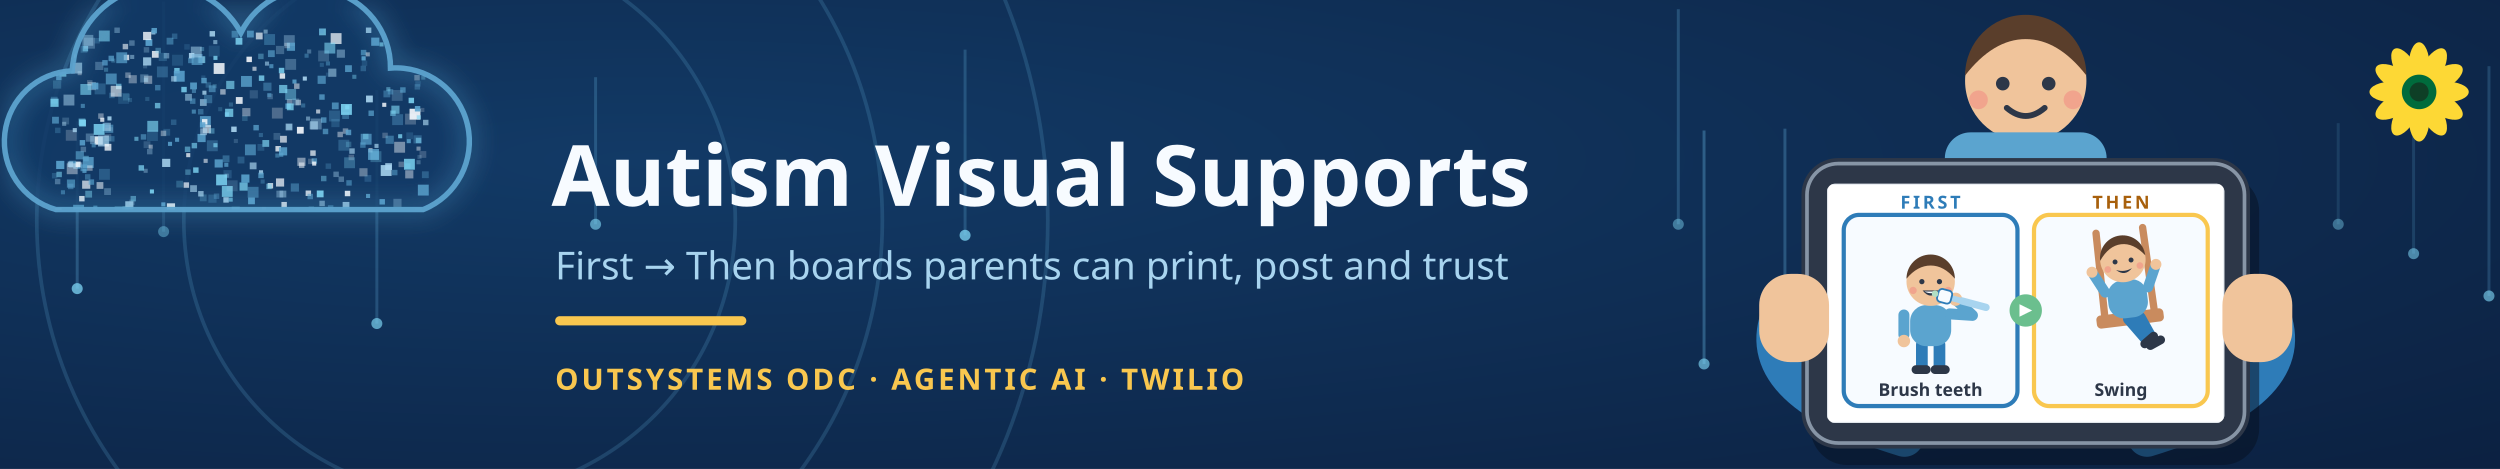
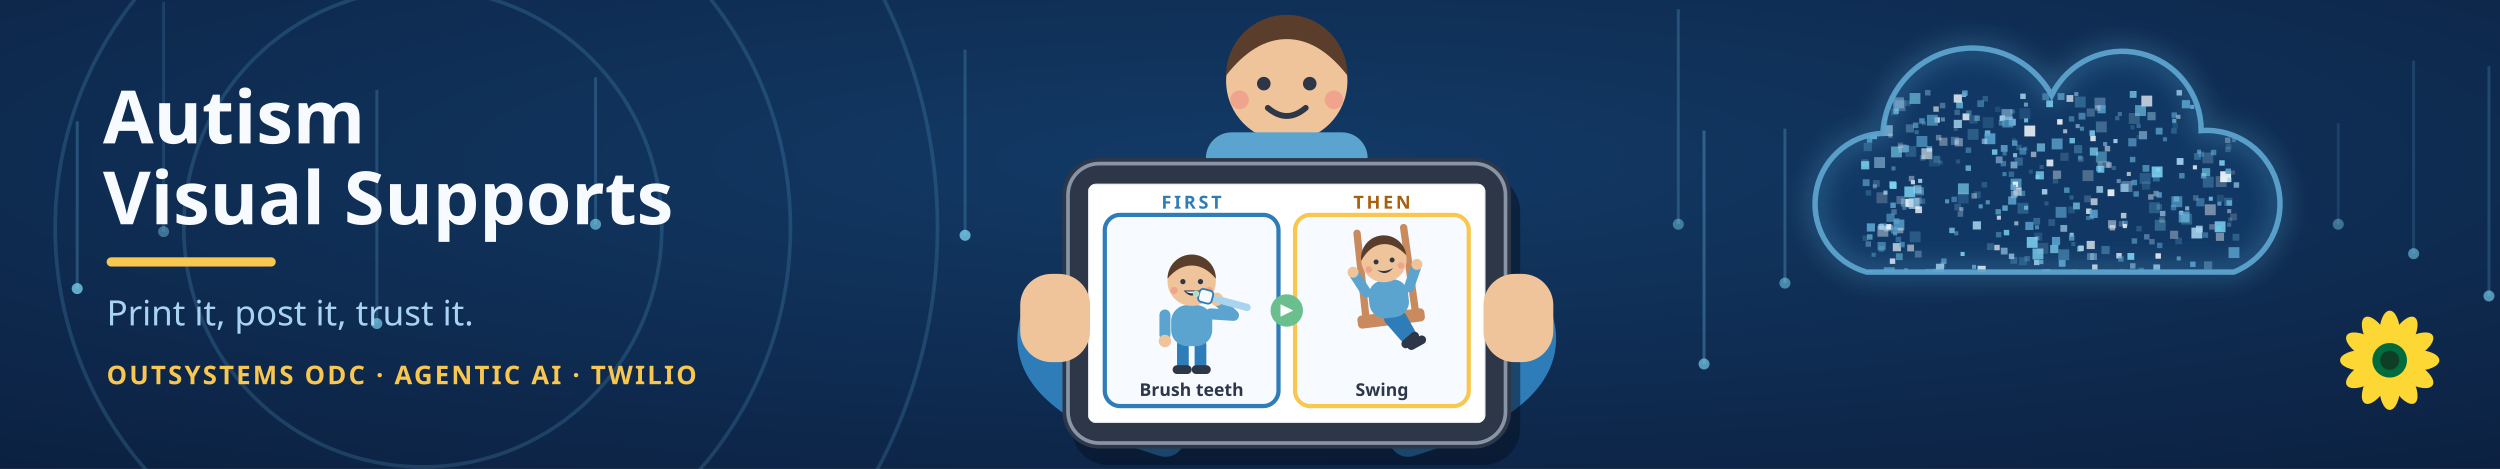
<svg xmlns="http://www.w3.org/2000/svg" width="1360" height="255" viewBox="0 0 1360 255">
  <rect width="1360" height="255" fill="#0B1E3D" />
  <defs>
-     <radialGradient id="bcover-banner-cloud-largesky" cx="26%" cy="34%" r="110%">
+     <radialGradient id="bcover-banner-cloud-largesky" cx="50%" cy="34%" r="92%">
      <stop offset="0%" stop-color="#123A66" />
      <stop offset="100%" stop-color="#0B1E3D" />
    </radialGradient>
  </defs>
  <rect width="1360" height="255" fill="url(#bcover-banner-cloud-largesky)" />
  <g opacity=".22" fill="none" stroke="#5BA4CF" stroke-width="2">
-     <circle cx="250" cy="120" r="150" />
-     <circle cx="250" cy="120" r="230" />
-     <circle cx="250" cy="120" r="320" />
+     <circle cx="230" cy="124" r="130" />
+     <circle cx="230" cy="124" r="200" />
+     <circle cx="230" cy="124" r="280" />
  </g>
  <g>
    <line x1="324" y1="42" x2="324" y2="122" stroke="#5BA4CF" stroke-width="1.6" opacity="0.29" />
    <circle cx="324" cy="122" r="3" fill="#7FD7F5" opacity="0.61" />
    <line x1="89" y1="1" x2="89" y2="126" stroke="#5BA4CF" stroke-width="1.6" opacity="0.19" />
    <circle cx="89" cy="126" r="3" fill="#7FD7F5" opacity="0.42" />
    <line x1="1354" y1="36" x2="1354" y2="161" stroke="#5BA4CF" stroke-width="1.6" opacity="0.25" />
    <circle cx="1354" cy="161" r="3" fill="#7FD7F5" opacity="0.62" />
    <line x1="205" y1="49" x2="205" y2="176" stroke="#5BA4CF" stroke-width="1.6" opacity="0.27" />
    <circle cx="205" cy="176" r="3" fill="#7FD7F5" opacity="0.67" />
    <line x1="913" y1="5" x2="913" y2="122" stroke="#5BA4CF" stroke-width="1.6" opacity="0.29" />
    <circle cx="913" cy="122" r="3" fill="#7FD7F5" opacity="0.45" />
    <line x1="42" y1="66" x2="42" y2="157" stroke="#5BA4CF" stroke-width="1.6" opacity="0.32" />
    <circle cx="42" cy="157" r="3" fill="#7FD7F5" opacity="0.74" />
    <line x1="971" y1="70" x2="971" y2="154" stroke="#5BA4CF" stroke-width="1.6" opacity="0.34" />
    <circle cx="971" cy="154" r="3" fill="#7FD7F5" opacity="0.52" />
    <line x1="1272" y1="67" x2="1272" y2="122" stroke="#5BA4CF" stroke-width="1.6" opacity="0.16" />
    <circle cx="1272" cy="122" r="3" fill="#7FD7F5" opacity="0.41" />
    <line x1="1313" y1="33" x2="1313" y2="138" stroke="#5BA4CF" stroke-width="1.6" opacity="0.20" />
    <circle cx="1313" cy="138" r="3" fill="#7FD7F5" opacity="0.55" />
    <line x1="525" y1="27" x2="525" y2="128" stroke="#5BA4CF" stroke-width="1.6" opacity="0.28" />
    <circle cx="525" cy="128" r="3" fill="#7FD7F5" opacity="0.75" />
    <line x1="927" y1="71" x2="927" y2="198" stroke="#5BA4CF" stroke-width="1.6" opacity="0.40" />
    <circle cx="927" cy="198" r="3" fill="#7FD7F5" opacity="0.64" />
  </g>
-   <g transform="translate(-14,-34) scale(0.74)">
+   <g transform="translate(971,0) scale(0.74)">
    <g>
      <defs>
        <clipPath id="cloudclip">
          <path d="M60 200 A52 52 0 0 1 72 98 A66 66 0 0 1 196 70 A58 58 0 0 1 306 96 A54 54 0 0 1 330 200 Z" />
        </clipPath>
        <filter id="cloudglow" x="-30%" y="-30%" width="160%" height="160%">
          <feGaussianBlur stdDeviation="9" result="b" />
          <feMerge>
            <feMergeNode in="b" />
            <feMergeNode in="SourceGraphic" />
          </feMerge>
        </filter>
      </defs>
      <g clip-path="url(#cloudclip)">
        <path d="M60 200 A52 52 0 0 1 72 98 A66 66 0 0 1 196 70 A58 58 0 0 1 306 96 A54 54 0 0 1 330 200 Z" fill="#123A66" opacity=".85" />
        <rect x="145.4" y="86.2" width="8" height="8" fill="#5BA4CF" opacity="0.22" />
        <rect x="82.0" y="144.1" width="6" height="6" fill="#A8D4EF" opacity="0.34" />
        <rect x="175.7" y="75.4" width="3" height="3" fill="#A8D4EF" opacity="0.59" />
        <rect x="284.2" y="82.6" width="4" height="4" fill="#5BA4CF" opacity="0.65" />
        <rect x="317.6" y="143.3" width="5" height="5" fill="#5BA4CF" opacity="0.22" />
        <rect x="68.9" y="181.0" width="4" height="4" fill="#5BA4CF" opacity="0.49" />
        <rect x="88.5" y="107.3" width="8" height="8" fill="#5BA4CF" opacity="0.31" />
        <rect x="213.7" y="91.2" width="3" height="3" fill="#A8D4EF" opacity="0.59" />
        <rect x="211.8" y="148.9" width="5" height="5" fill="#7FD7F5" opacity="0.68" />
        <rect x="270.5" y="128.4" width="5" height="5" fill="#5BA4CF" opacity="0.45" />
        <rect x="275.2" y="159.7" width="4" height="4" fill="#F7FBFF" opacity="0.24" />
        <rect x="201.0" y="183.3" width="8" height="8" fill="#5BA4CF" opacity="0.51" />
        <rect x="326.5" y="81.8" width="5" height="5" fill="#F7FBFF" opacity="0.3" />
        <rect x="97.9" y="131.5" width="3" height="3" fill="#A8D4EF" opacity="0.89" />
        <rect x="267.0" y="142.8" width="4" height="4" fill="#F7FBFF" opacity="0.43" />
        <rect x="220.0" y="143.7" width="5" height="5" fill="#A8D4EF" opacity="0.23" />
        <rect x="316.7" y="129.5" width="8" height="8" fill="#F7FBFF" opacity="0.23" />
        <rect x="234.6" y="199.1" width="5" height="5" fill="#7FD7F5" opacity="0.39" />
        <rect x="300.8" y="112.5" width="5" height="5" fill="#5BA4CF" opacity="0.44" />
        <rect x="88.3" y="73.9" width="4" height="4" fill="#5BA4CF" opacity="0.28" />
        <rect x="165.8" y="188.9" width="5" height="5" fill="#7FD7F5" opacity="0.24" />
        <rect x="166.9" y="103.2" width="4" height="4" fill="#5BA4CF" opacity="0.79" />
        <rect x="132.8" y="121.6" width="4" height="4" fill="#7FD7F5" opacity="0.69" />
        <rect x="320.3" y="86.2" width="4" height="4" fill="#5BA4CF" opacity="0.29" />
        <rect x="59.3" y="177.4" width="4" height="4" fill="#A8D4EF" opacity="0.37" />
        <rect x="96.2" y="137.6" width="6" height="6" fill="#5BA4CF" opacity="0.6" />
        <rect x="246.6" y="135.1" width="6" height="6" fill="#A8D4EF" opacity="0.66" />
        <rect x="182.0" y="182.7" width="8" height="8" fill="#7FD7F5" opacity="0.77" />
        <rect x="165.9" y="118.8" width="5" height="5" fill="#A8D4EF" opacity="0.65" />
        <rect x="108.6" y="197.9" width="5" height="5" fill="#F7FBFF" opacity="0.3" />
        <rect x="221.8" y="79.7" width="6" height="6" fill="#A8D4EF" opacity="0.29" />
        <rect x="317.9" y="148.2" width="3" height="3" fill="#5BA4CF" opacity="0.83" />
        <rect x="159.8" y="151.0" width="4" height="4" fill="#7FD7F5" opacity="0.63" />
        <rect x="89.9" y="179.8" width="5" height="5" fill="#F7FBFF" opacity="0.54" />
        <rect x="79.7" y="79.7" width="4" height="4" fill="#7FD7F5" opacity="0.73" />
        <rect x="284.8" y="87.6" width="3" height="3" fill="#5BA4CF" opacity="0.33" />
        <rect x="155.8" y="158.5" width="3" height="3" fill="#F7FBFF" opacity="0.74" />
        <rect x="326.1" y="181.7" width="8" height="8" fill="#5BA4CF" opacity="0.81" />
        <rect x="157.2" y="88.4" width="4" height="4" fill="#5BA4CF" opacity="0.57" />
        <rect x="147.0" y="95.9" width="4" height="4" fill="#7FD7F5" opacity="0.78" />
        <rect x="260.2" y="96.4" width="6" height="6" fill="#A8D4EF" opacity="0.54" />
        <rect x="329.1" y="171.9" width="5" height="5" fill="#5BA4CF" opacity="0.37" />
        <rect x="320.0" y="125.9" width="8" height="8" fill="#F7FBFF" opacity="0.91" />
        <rect x="78.2" y="79.7" width="5" height="5" fill="#5BA4CF" opacity="0.33" />
        <rect x="189.2" y="198.0" width="6" height="6" fill="#7FD7F5" opacity="0.8" />
        <rect x="306.9" y="112.1" width="8" height="8" fill="#A8D4EF" opacity="0.24" />
        <rect x="307.1" y="170.8" width="4" height="4" fill="#5BA4CF" opacity="0.53" />
        <rect x="175.8" y="151.2" width="3" height="3" fill="#7FD7F5" opacity="0.77" />
        <rect x="183.8" y="165.6" width="3" height="3" fill="#5BA4CF" opacity="0.72" />
        <rect x="330.1" y="69.7" width="6" height="6" fill="#5BA4CF" opacity="0.85" />
        <rect x="224.8" y="145.8" width="5" height="5" fill="#F7FBFF" opacity="0.67" />
        <rect x="99.0" y="139.5" width="3" height="3" fill="#A8D4EF" opacity="0.19" />
        <rect x="201.3" y="191.1" width="5" height="5" fill="#5BA4CF" opacity="0.91" />
        <rect x="284.0" y="94.3" width="4" height="4" fill="#5BA4CF" opacity="0.34" />
        <rect x="122.4" y="144.6" width="4" height="4" fill="#5BA4CF" opacity="0.58" />
        <rect x="72.8" y="165.1" width="5" height="5" fill="#5BA4CF" opacity="0.67" />
        <rect x="172.1" y="189.0" width="6" height="6" fill="#5BA4CF" opacity="0.28" />
        <rect x="200.5" y="68.5" width="5" height="5" fill="#5BA4CF" opacity="0.75" />
        <rect x="57.1" y="173.1" width="4" height="4" fill="#5BA4CF" opacity="0.28" />
        <rect x="256.2" y="140.6" width="4" height="4" fill="#5BA4CF" opacity="0.68" />
        <rect x="209.3" y="171.1" width="3" height="3" fill="#A8D4EF" opacity="0.83" />
        <rect x="124.6" y="103.1" width="3" height="3" fill="#5BA4CF" opacity="0.56" />
        <rect x="63.7" y="185.8" width="3" height="3" fill="#5BA4CF" opacity="0.51" />
        <rect x="324.6" y="147.2" width="4" height="4" fill="#7FD7F5" opacity="0.69" />
        <rect x="196.3" y="174.2" width="6" height="6" fill="#5BA4CF" opacity="0.88" />
        <rect x="297.9" y="192.3" width="4" height="4" fill="#5BA4CF" opacity="0.86" />
        <rect x="287.8" y="84.4" width="3" height="3" fill="#F7FBFF" opacity="0.47" />
        <rect x="76.0" y="98.2" width="3" height="3" fill="#F7FBFF" opacity="0.34" />
        <rect x="272.4" y="186.2" width="4" height="4" fill="#F7FBFF" opacity="0.88" />
        <rect x="95.5" y="184.3" width="5" height="5" fill="#A8D4EF" opacity="0.34" />
        <rect x="165.9" y="131.3" width="8" height="8" fill="#5BA4CF" opacity="0.8" />
        <rect x="250.9" y="199.2" width="5" height="5" fill="#5BA4CF" opacity="0.43" />
        <rect x="154.4" y="78.4" width="4" height="4" fill="#5BA4CF" opacity="0.19" />
        <rect x="182.6" y="160.2" width="5" height="5" fill="#5BA4CF" opacity="0.43" />
        <rect x="137.5" y="194.7" width="3" height="3" fill="#5BA4CF" opacity="0.91" />
        <rect x="324.2" y="80.0" width="4" height="4" fill="#5BA4CF" opacity="0.38" />
        <rect x="130.6" y="83.4" width="5" height="5" fill="#F7FBFF" opacity="0.81" />
        <rect x="168.0" y="137.9" width="6" height="6" fill="#F7FBFF" opacity="0.6" />
        <rect x="80.7" y="73.7" width="8" height="8" fill="#A8D4EF" opacity="0.32" />
        <rect x="130.2" y="68.3" width="3" height="3" fill="#A8D4EF" opacity="0.77" />
        <rect x="223.9" y="95.8" width="4" height="4" fill="#7FD7F5" opacity="0.82" />
        <rect x="59.2" y="199.2" width="5" height="5" fill="#F7FBFF" opacity="0.87" />
        <rect x="227.6" y="71.8" width="8" height="8" fill="#A8D4EF" opacity="0.36" />
        <rect x="323.5" y="101.1" width="4" height="4" fill="#F7FBFF" opacity="0.33" />
        <rect x="229.5" y="137.2" width="4" height="4" fill="#5BA4CF" opacity="0.39" />
        <rect x="241.5" y="102.2" width="3" height="3" fill="#A8D4EF" opacity="0.92" />
        <rect x="60.2" y="164.2" width="6" height="6" fill="#5BA4CF" opacity="0.9" />
        <rect x="187.0" y="191.2" width="3" height="3" fill="#7FD7F5" opacity="0.67" />
        <rect x="237.2" y="139.2" width="5" height="5" fill="#F7FBFF" opacity="0.9" />
        <rect x="245.8" y="197.6" width="4" height="4" fill="#5BA4CF" opacity="0.33" />
        <rect x="167.7" y="112.6" width="3" height="3" fill="#A8D4EF" opacity="0.8" />
        <rect x="75.5" y="165.3" width="4" height="4" fill="#A8D4EF" opacity="0.5" />
        <rect x="79.3" y="178.7" width="6" height="6" fill="#F7FBFF" opacity="0.68" />
        <rect x="221.3" y="158.8" width="3" height="3" fill="#5BA4CF" opacity="0.52" />
        <rect x="130.3" y="66.5" width="4" height="4" fill="#5BA4CF" opacity="0.89" />
        <rect x="145.3" y="70.6" width="4" height="4" fill="#5BA4CF" opacity="0.34" />
        <rect x="56.3" y="117.1" width="5" height="5" fill="#5BA4CF" opacity="0.39" />
        <rect x="124.5" y="170.0" width="3" height="3" fill="#A8D4EF" opacity="0.38" />
        <rect x="95.7" y="144.6" width="5" height="5" fill="#F7FBFF" opacity="0.2" />
        <rect x="229.8" y="77.3" width="6" height="6" fill="#5BA4CF" opacity="0.81" />
        <rect x="237.5" y="161.9" width="6" height="6" fill="#F7FBFF" opacity="0.47" />
        <rect x="254.9" y="132.2" width="4" height="4" fill="#5BA4CF" opacity="0.72" />
        <rect x="68.1" y="177.9" width="6" height="6" fill="#5BA4CF" opacity="0.64" />
        <rect x="94.4" y="136.2" width="6" height="6" fill="#A8D4EF" opacity="0.6" />
        <rect x="284.1" y="144.3" width="8" height="8" fill="#5BA4CF" opacity="0.69" />
        <rect x="79.5" y="71.6" width="8" height="8" fill="#A8D4EF" opacity="0.45" />
        <rect x="159.9" y="126.5" width="3" height="3" fill="#5BA4CF" opacity="0.64" />
        <rect x="243.9" y="131.6" width="3" height="3" fill="#A8D4EF" opacity="0.52" />
        <rect x="262.5" y="133.4" width="6" height="6" fill="#5BA4CF" opacity="0.25" />
        <rect x="74.2" y="164.7" width="4" height="4" fill="#F7FBFF" opacity="0.78" />
        <rect x="120.8" y="167.4" width="4" height="4" fill="#7FD7F5" opacity="0.73" />
        <rect x="192.3" y="117.3" width="5" height="5" fill="#F7FBFF" opacity="0.85" />
        <rect x="267.7" y="148.7" width="8" height="8" fill="#5BA4CF" opacity="0.33" />
        <rect x="96.7" y="100.0" width="8" height="8" fill="#5BA4CF" opacity="0.69" />
        <rect x="212.7" y="67.7" width="3" height="3" fill="#A8D4EF" opacity="0.54" />
        <rect x="247.0" y="156.5" width="4" height="4" fill="#F7FBFF" opacity="0.7" />
        <rect x="184.2" y="128.5" width="3" height="3" fill="#5BA4CF" opacity="0.92" />
        <rect x="111.0" y="197.1" width="5" height="5" fill="#7FD7F5" opacity="0.19" />
        <rect x="77.1" y="133.9" width="5" height="5" fill="#7FD7F5" opacity="0.92" />
        <rect x="113.9" y="192.7" width="4" height="4" fill="#A8D4EF" opacity="0.24" />
        <rect x="95.1" y="136.2" width="4" height="4" fill="#5BA4CF" opacity="0.28" />
        <rect x="133.2" y="81.1" width="4" height="4" fill="#7FD7F5" opacity="0.35" />
        <rect x="164.8" y="87.3" width="5" height="5" fill="#7FD7F5" opacity="0.68" />
        <rect x="139.3" y="84.9" width="4" height="4" fill="#A8D4EF" opacity="0.46" />
        <rect x="287.9" y="66.2" width="4" height="4" fill="#A8D4EF" opacity="0.8" />
        <rect x="315.4" y="92.2" width="3" height="3" fill="#F7FBFF" opacity="0.85" />
        <rect x="125.9" y="74.7" width="5" height="5" fill="#5BA4CF" opacity="0.92" />
        <rect x="77.1" y="190.0" width="4" height="4" fill="#F7FBFF" opacity="0.81" />
        <rect x="84.1" y="177.8" width="4" height="4" fill="#5BA4CF" opacity="0.65" />
        <rect x="124.8" y="101.6" width="6" height="6" fill="#F7FBFF" opacity="0.41" />
        <rect x="272.7" y="123.3" width="3" height="3" fill="#7FD7F5" opacity="0.78" />
        <rect x="308.1" y="192.1" width="6" height="6" fill="#A8D4EF" opacity="0.33" />
        <rect x="69.7" y="164.1" width="5" height="5" fill="#5BA4CF" opacity="0.64" />
        <rect x="233.9" y="104.4" width="3" height="3" fill="#5BA4CF" opacity="0.85" />
        <rect x="91.1" y="129.3" width="4" height="4" fill="#F7FBFF" opacity="0.39" />
        <rect x="260.0" y="196.8" width="4" height="4" fill="#5BA4CF" opacity="0.48" />
        <rect x="139.0" y="140.7" width="5" height="5" fill="#5BA4CF" opacity="0.27" />
        <rect x="76.7" y="133.1" width="5" height="5" fill="#7FD7F5" opacity="0.59" />
        <rect x="306.1" y="199.5" width="5" height="5" fill="#5BA4CF" opacity="0.5" />
        <rect x="109.1" y="78.2" width="4" height="4" fill="#F7FBFF" opacity="0.59" />
        <rect x="122.0" y="100.6" width="6" height="6" fill="#A8D4EF" opacity="0.33" />
        <rect x="262.9" y="121.3" width="5" height="5" fill="#5BA4CF" opacity="0.73" />
        <rect x="160.0" y="111.3" width="3" height="3" fill="#5BA4CF" opacity="0.55" />
        <rect x="323.1" y="82.9" width="6" height="6" fill="#5BA4CF" opacity="0.57" />
        <rect x="81.6" y="186.2" width="5" height="5" fill="#7FD7F5" opacity="0.48" />
        <rect x="175.2" y="107.8" width="3" height="3" fill="#7FD7F5" opacity="0.27" />
        <rect x="251.8" y="186.0" width="5" height="5" fill="#7FD7F5" opacity="0.9" />
        <rect x="56.0" y="118.5" width="6" height="6" fill="#7FD7F5" opacity="0.81" />
        <rect x="124.6" y="80.6" width="4" height="4" fill="#A8D4EF" opacity="0.29" />
        <rect x="315.9" y="162.7" width="8" height="8" fill="#7FD7F5" opacity="0.81" />
        <rect x="79.5" y="170.1" width="3" height="3" fill="#5BA4CF" opacity="0.76" />
        <rect x="213.1" y="71.0" width="8" height="8" fill="#5BA4CF" opacity="0.4" />
        <rect x="228.9" y="136.8" width="5" height="5" fill="#A8D4EF" opacity="0.7" />
        <rect x="83.4" y="106.2" width="6" height="6" fill="#F7FBFF" opacity="0.32" />
        <rect x="117.7" y="146.5" width="3" height="3" fill="#7FD7F5" opacity="0.58" />
        <rect x="132.9" y="108.4" width="4" height="4" fill="#5BA4CF" opacity="0.53" />
        <rect x="207.0" y="69.9" width="5" height="5" fill="#F7FBFF" opacity="0.7" />
        <rect x="71.3" y="92.0" width="8" height="8" fill="#A8D4EF" opacity="0.66" />
        <rect x="127.0" y="155.4" width="4" height="4" fill="#A8D4EF" opacity="0.35" />
        <rect x="248.0" y="162.3" width="4" height="4" fill="#5BA4CF" opacity="0.69" />
        <rect x="57.9" y="105.1" width="6" height="6" fill="#7FD7F5" opacity="0.23" />
        <rect x="323.7" y="107.8" width="4" height="4" fill="#5BA4CF" opacity="0.35" />
        <rect x="129.1" y="185.2" width="3" height="3" fill="#7FD7F5" opacity="0.88" />
        <rect x="224.4" y="186.1" width="5" height="5" fill="#A8D4EF" opacity="0.49" />
        <rect x="317.9" y="85.6" width="5" height="5" fill="#A8D4EF" opacity="0.22" />
        <rect x="324.9" y="85.0" width="3" height="3" fill="#5BA4CF" opacity="0.71" />
        <rect x="164.6" y="186.4" width="4" height="4" fill="#A8D4EF" opacity="0.72" />
        <rect x="313.1" y="110.1" width="4" height="4" fill="#5BA4CF" opacity="0.66" />
        <rect x="262.0" y="70.3" width="8" height="8" fill="#F7FBFF" opacity="0.72" />
        <rect x="327.9" y="125.3" width="3" height="3" fill="#F7FBFF" opacity="0.18" />
        <rect x="78.3" y="122.3" width="3" height="3" fill="#5BA4CF" opacity="0.6" />
        <rect x="160.9" y="169.0" width="4" height="4" fill="#7FD7F5" opacity="0.79" />
        <rect x="80.2" y="160.5" width="4" height="4" fill="#7FD7F5" opacity="0.46" />
        <rect x="109.3" y="114.8" width="5" height="5" fill="#7FD7F5" opacity="0.2" />
        <rect x="124.5" y="149.8" width="5" height="5" fill="#A8D4EF" opacity="0.21" />
        <rect x="184.1" y="173.6" width="3" height="3" fill="#A8D4EF" opacity="0.37" />
        <rect x="304.0" y="111.4" width="4" height="4" fill="#5BA4CF" opacity="0.43" />
        <rect x="68.0" y="166.0" width="8" height="8" fill="#F7FBFF" opacity="0.41" />
        <rect x="138.1" y="162.7" width="6" height="6" fill="#A8D4EF" opacity="0.86" />
        <rect x="62.7" y="97.3" width="5" height="5" fill="#7FD7F5" opacity="0.71" />
        <rect x="319.3" y="117.8" width="4" height="4" fill="#7FD7F5" opacity="0.86" />
        <rect x="92.6" y="132.5" width="3" height="3" fill="#F7FBFF" opacity="0.77" />
        <rect x="283.1" y="169.6" width="6" height="6" fill="#F7FBFF" opacity="0.35" />
        <rect x="183.2" y="171.0" width="6" height="6" fill="#5BA4CF" opacity="0.24" />
        <rect x="164.1" y="87.4" width="5" height="5" fill="#A8D4EF" opacity="0.23" />
        <rect x="188.9" y="139.0" width="4" height="4" fill="#A8D4EF" opacity="0.91" />
        <rect x="328.6" y="101.5" width="3" height="3" fill="#7FD7F5" opacity="0.33" />
        <rect x="193.6" y="161.1" width="5" height="5" fill="#5BA4CF" opacity="0.31" />
        <rect x="171.0" y="149.1" width="8" height="8" fill="#5BA4CF" opacity="0.35" />
        <rect x="289.8" y="155.0" width="3" height="3" fill="#F7FBFF" opacity="0.76" />
        <rect x="137.1" y="142.0" width="4" height="4" fill="#F7FBFF" opacity="0.37" />
        <rect x="111.0" y="99.2" width="4" height="4" fill="#F7FBFF" opacity="0.35" />
        <rect x="300.0" y="143.5" width="4" height="4" fill="#F7FBFF" opacity="0.23" />
        <rect x="329.9" y="134.0" width="4" height="4" fill="#A8D4EF" opacity="0.66" />
        <rect x="236.3" y="198.8" width="3" height="3" fill="#5BA4CF" opacity="0.18" />
        <rect x="288.0" y="188.5" width="3" height="3" fill="#5BA4CF" opacity="0.83" />
        <rect x="88.9" y="91.4" width="6" height="6" fill="#A8D4EF" opacity="0.32" />
        <rect x="158.7" y="182.1" width="5" height="5" fill="#A8D4EF" opacity="0.63" />
        <rect x="85.2" y="145.9" width="6" height="6" fill="#A8D4EF" opacity="0.44" />
        <rect x="157.8" y="84.9" width="4" height="4" fill="#A8D4EF" opacity="0.92" />
        <rect x="221.4" y="153.3" width="4" height="4" fill="#F7FBFF" opacity="0.78" />
        <rect x="168.9" y="115.8" width="6" height="6" fill="#5BA4CF" opacity="0.41" />
        <rect x="64.7" y="132.4" width="5" height="5" fill="#A8D4EF" opacity="0.23" />
        <rect x="275.7" y="155.0" width="4" height="4" fill="#A8D4EF" opacity="0.65" />
        <rect x="236.2" y="119.3" width="4" height="4" fill="#F7FBFF" opacity="0.48" />
        <rect x="240.3" y="122.0" width="3" height="3" fill="#5BA4CF" opacity="0.41" />
        <rect x="299.9" y="121.5" width="3" height="3" fill="#F7FBFF" opacity="0.82" />
        <rect x="233.9" y="118.4" width="5" height="5" fill="#A8D4EF" opacity="0.33" />
        <rect x="175.8" y="87.0" width="3" height="3" fill="#7FD7F5" opacity="0.79" />
        <rect x="215.5" y="114.9" width="4" height="4" fill="#A8D4EF" opacity="0.28" />
        <rect x="208.2" y="151.8" width="5" height="5" fill="#5BA4CF" opacity="0.25" />
        <rect x="311.9" y="164.8" width="4" height="4" fill="#F7FBFF" opacity="0.29" />
        <rect x="100.7" y="89.0" width="3" height="3" fill="#7FD7F5" opacity="0.26" />
        <rect x="264.0" y="172.1" width="4" height="4" fill="#A8D4EF" opacity="0.4" />
        <rect x="325.3" y="130.7" width="3" height="3" fill="#7FD7F5" opacity="0.63" />
        <rect x="79.8" y="161.4" width="8" height="8" fill="#5BA4CF" opacity="0.79" />
        <rect x="232.7" y="180.8" width="6" height="6" fill="#5BA4CF" opacity="0.48" />
        <rect x="284.9" y="90.5" width="4" height="4" fill="#5BA4CF" opacity="0.21" />
        <rect x="99.2" y="114.1" width="4" height="4" fill="#5BA4CF" opacity="0.36" />
        <rect x="67.3" y="141.4" width="8" height="8" fill="#F7FBFF" opacity="0.21" />
        <rect x="88.5" y="146.3" width="6" height="6" fill="#F7FBFF" opacity="0.81" />
        <rect x="235.1" y="107.3" width="4" height="4" fill="#F7FBFF" opacity="0.5" />
        <rect x="179.3" y="124.7" width="3" height="3" fill="#7FD7F5" opacity="0.18" />
        <rect x="184.4" y="125.9" width="6" height="6" fill="#7FD7F5" opacity="0.76" />
        <rect x="286.9" y="174.6" width="5" height="5" fill="#5BA4CF" opacity="0.26" />
        <rect x="155.0" y="115.0" width="5" height="5" fill="#A8D4EF" opacity="0.55" />
        <rect x="67.2" y="83.5" width="8" height="8" fill="#5BA4CF" opacity="0.41" />
        <rect x="78.1" y="166.8" width="5" height="5" fill="#5BA4CF" opacity="0.66" />
        <rect x="63.1" y="74.9" width="6" height="6" fill="#A8D4EF" opacity="0.72" />
        <rect x="109.5" y="197.6" width="5" height="5" fill="#5BA4CF" opacity="0.39" />
        <rect x="245.4" y="162.6" width="4" height="4" fill="#F7FBFF" opacity="0.23" />
        <rect x="224.5" y="99.8" width="4" height="4" fill="#F7FBFF" opacity="0.84" />
        <rect x="305.8" y="127.2" width="4" height="4" fill="#7FD7F5" opacity="0.55" />
        <rect x="113.5" y="101.2" width="6" height="6" fill="#F7FBFF" opacity="0.36" />
        <rect x="66.2" y="90.4" width="4" height="4" fill="#F7FBFF" opacity="0.65" />
        <rect x="243.6" y="186.0" width="4" height="4" fill="#F7FBFF" opacity="0.77" />
        <rect x="87.8" y="137.1" width="8" height="8" fill="#7FD7F5" opacity="0.82" />
        <rect x="209.2" y="143.7" width="3" height="3" fill="#5BA4CF" opacity="0.37" />
        <rect x="229.8" y="118.8" width="4" height="4" fill="#F7FBFF" opacity="0.38" />
        <rect x="215.4" y="114.3" width="3" height="3" fill="#5BA4CF" opacity="0.51" />
        <rect x="225.8" y="194.4" width="4" height="4" fill="#F7FBFF" opacity="0.79" />
        <rect x="141.6" y="195.4" width="6" height="6" fill="#F7FBFF" opacity="0.87" />
        <rect x="258.3" y="166.1" width="4" height="4" fill="#5BA4CF" opacity="0.29" />
        <rect x="228.7" y="122.0" width="4" height="4" fill="#5BA4CF" opacity="0.84" />
        <rect x="190.8" y="148.1" width="3" height="3" fill="#A8D4EF" opacity="0.2" />
        <rect x="212.5" y="106.7" width="6" height="6" fill="#5BA4CF" opacity="0.44" />
        <rect x="170.1" y="106.4" width="4" height="4" fill="#5BA4CF" opacity="0.33" />
        <rect x="284.7" y="87.3" width="3" height="3" fill="#5BA4CF" opacity="0.87" />
        <rect x="251.3" y="126.4" width="3" height="3" fill="#F7FBFF" opacity="0.65" />
        <rect x="166.9" y="101.4" width="3" height="3" fill="#5BA4CF" opacity="0.22" />
        <rect x="302.4" y="145.7" width="6" height="6" fill="#5BA4CF" opacity="0.51" />
        <rect x="258.5" y="99.3" width="3" height="3" fill="#5BA4CF" opacity="0.21" />
        <rect x="63.0" y="90.9" width="4" height="4" fill="#A8D4EF" opacity="0.22" />
        <rect x="59.4" y="139.8" width="4" height="4" fill="#5BA4CF" opacity="0.29" />
        <rect x="199.0" y="152.1" width="8" height="8" fill="#5BA4CF" opacity="0.65" />
        <rect x="104.2" y="107.5" width="4" height="4" fill="#7FD7F5" opacity="0.64" />
        <rect x="253.5" y="66.9" width="5" height="5" fill="#7FD7F5" opacity="0.73" />
        <rect x="78.2" y="153.8" width="4" height="4" fill="#A8D4EF" opacity="0.35" />
        <rect x="128.2" y="152.3" width="3" height="3" fill="#F7FBFF" opacity="0.43" />
        <rect x="252.4" y="101.6" width="6" height="6" fill="#5BA4CF" opacity="0.68" />
        <rect x="324.2" y="105.6" width="4" height="4" fill="#5BA4CF" opacity="0.24" />
        <rect x="60.2" y="100.9" width="4" height="4" fill="#5BA4CF" opacity="0.8" />
        <rect x="316.7" y="166.0" width="4" height="4" fill="#7FD7F5" opacity="0.32" />
        <rect x="146.7" y="98.0" width="8" height="8" fill="#5BA4CF" opacity="0.86" />
        <rect x="185.6" y="178.5" width="8" height="8" fill="#A8D4EF" opacity="0.18" />
        <rect x="176.7" y="163.1" width="6" height="6" fill="#5BA4CF" opacity="0.83" />
        <rect x="164.1" y="144.4" width="6" height="6" fill="#5BA4CF" opacity="0.85" />
        <rect x="65.1" y="81.0" width="6" height="6" fill="#F7FBFF" opacity="0.87" />
        <rect x="325.8" y="159.9" width="3" height="3" fill="#A8D4EF" opacity="0.21" />
        <rect x="248.4" y="164.7" width="3" height="3" fill="#F7FBFF" opacity="0.81" />
        <rect x="111.0" y="193.9" width="6" height="6" fill="#A8D4EF" opacity="0.84" />
        <rect x="298.8" y="167.3" width="8" height="8" fill="#A8D4EF" opacity="0.88" />
        <rect x="124.1" y="93.2" width="3" height="3" fill="#A8D4EF" opacity="0.21" />
        <rect x="283.7" y="150.6" width="4" height="4" fill="#5BA4CF" opacity="0.53" />
        <rect x="83.0" y="167.5" width="4" height="4" fill="#F7FBFF" opacity="0.4" />
        <rect x="173.0" y="68.8" width="4" height="4" fill="#A8D4EF" opacity="0.87" />
        <rect x="253.6" y="115.3" width="4" height="4" fill="#5BA4CF" opacity="0.75" />
        <rect x="195.0" y="180.1" width="6" height="6" fill="#7FD7F5" opacity="0.73" />
        <rect x="64.6" y="135.5" width="3" height="3" fill="#A8D4EF" opacity="0.44" />
        <rect x="204.5" y="95.0" width="3" height="3" fill="#F7FBFF" opacity="0.61" />
        <rect x="103.0" y="66.2" width="4" height="4" fill="#A8D4EF" opacity="0.39" />
        <rect x="57.2" y="131.8" width="5" height="5" fill="#5BA4CF" opacity="0.69" />
        <rect x="322.9" y="145.4" width="6" height="6" fill="#5BA4CF" opacity="0.37" />
        <rect x="134.3" y="94.8" width="8" height="8" fill="#5BA4CF" opacity="0.35" />
        <rect x="86.3" y="151.3" width="3" height="3" fill="#5BA4CF" opacity="0.54" />
        <rect x="273.2" y="150.1" width="4" height="4" fill="#7FD7F5" opacity="0.25" />
        <rect x="302.1" y="165.9" width="5" height="5" fill="#A8D4EF" opacity="0.84" />
        <rect x="158.7" y="106.6" width="5" height="5" fill="#5BA4CF" opacity="0.85" />
        <rect x="103.2" y="197.6" width="8" height="8" fill="#7FD7F5" opacity="0.35" />
        <rect x="91.0" y="145.6" width="8" height="8" fill="#A8D4EF" opacity="0.74" />
        <rect x="152.2" y="109.8" width="4" height="4" fill="#7FD7F5" opacity="0.82" />
        <rect x="238.7" y="165.4" width="4" height="4" fill="#F7FBFF" opacity="0.52" />
        <rect x="215.9" y="82.9" width="5" height="5" fill="#5BA4CF" opacity="0.66" />
        <rect x="196.1" y="101.8" width="8" height="8" fill="#5BA4CF" opacity="0.79" />
        <rect x="98.7" y="86.9" width="4" height="4" fill="#5BA4CF" opacity="0.72" />
        <rect x="200.1" y="87.6" width="4" height="4" fill="#F7FBFF" opacity="0.89" />
        <rect x="325.1" y="163.7" width="3" height="3" fill="#A8D4EF" opacity="0.3" />
        <rect x="109.9" y="86.2" width="4" height="4" fill="#F7FBFF" opacity="0.77" />
        <rect x="176.0" y="92.3" width="8" height="8" fill="#F7FBFF" opacity="0.85" />
        <rect x="113.0" y="118.0" width="3" height="3" fill="#7FD7F5" opacity="0.19" />
        <rect x="247.4" y="133.1" width="8" height="8" fill="#A8D4EF" opacity="0.4" />
        <rect x="95.1" y="146.9" width="5" height="5" fill="#5BA4CF" opacity="0.18" />
        <rect x="306.6" y="123.6" width="6" height="6" fill="#7FD7F5" opacity="0.61" />
        <rect x="289.5" y="155.5" width="8" height="8" fill="#5BA4CF" opacity="0.83" />
        <rect x="291.3" y="157.1" width="8" height="8" fill="#7FD7F5" opacity="0.27" />
        <rect x="142.4" y="150.2" width="3" height="3" fill="#5BA4CF" opacity="0.84" />
        <rect x="271.9" y="161.6" width="8" height="8" fill="#7FD7F5" opacity="0.3" />
        <rect x="189.2" y="68.6" width="5" height="5" fill="#5BA4CF" opacity="0.56" />
        <rect x="302.9" y="110.0" width="3" height="3" fill="#7FD7F5" opacity="0.47" />
        <rect x="306.7" y="80.3" width="4" height="4" fill="#5BA4CF" opacity="0.58" />
        <rect x="253.7" y="193.5" width="4" height="4" fill="#A8D4EF" opacity="0.56" />
        <rect x="289.8" y="127.2" width="4" height="4" fill="#5BA4CF" opacity="0.71" />
        <rect x="60.4" y="172.2" width="4" height="4" fill="#7FD7F5" opacity="0.57" />
        <rect x="260.8" y="127.2" width="8" height="8" fill="#5BA4CF" opacity="0.32" />
        <rect x="266.5" y="82.4" width="6" height="6" fill="#A8D4EF" opacity="0.44" />
        <rect x="125.7" y="117.2" width="3" height="3" fill="#7FD7F5" opacity="0.19" />
        <rect x="308.7" y="150.2" width="8" height="8" fill="#F7FBFF" opacity="0.44" />
        <rect x="86.2" y="106.7" width="5" height="5" fill="#5BA4CF" opacity="0.88" />
        <rect x="324.1" y="199.2" width="5" height="5" fill="#5BA4CF" opacity="0.52" />
        <rect x="91.7" y="170.1" width="8" height="8" fill="#5BA4CF" opacity="0.32" />
        <rect x="254.9" y="175.2" width="4" height="4" fill="#7FD7F5" opacity="0.44" />
        <rect x="185.2" y="105.4" width="6" height="6" fill="#7FD7F5" opacity="0.66" />
        <rect x="153.9" y="180.0" width="4" height="4" fill="#F7FBFF" opacity="0.7" />
        <rect x="327.3" y="157.0" width="5" height="5" fill="#F7FBFF" opacity="0.18" />
        <rect x="154.8" y="153.7" width="4" height="4" fill="#7FD7F5" opacity="0.53" />
        <rect x="228.0" y="77.4" width="4" height="4" fill="#F7FBFF" opacity="0.29" />
        <rect x="291.8" y="73.6" width="6" height="6" fill="#5BA4CF" opacity="0.85" />
        <rect x="202.5" y="112.3" width="6" height="6" fill="#A8D4EF" opacity="0.19" />
        <rect x="113.9" y="75.6" width="4" height="4" fill="#A8D4EF" opacity="0.37" />
        <rect x="215.7" y="180.5" width="4" height="4" fill="#F7FBFF" opacity="0.75" />
        <rect x="272.6" y="93.9" width="5" height="5" fill="#5BA4CF" opacity="0.77" />
        <rect x="224.2" y="158.2" width="3" height="3" fill="#5BA4CF" opacity="0.67" />
        <rect x="273.5" y="178.4" width="4" height="4" fill="#5BA4CF" opacity="0.55" />
        <rect x="202.5" y="165.4" width="5" height="5" fill="#A8D4EF" opacity="0.68" />
        <rect x="209.2" y="101.4" width="4" height="4" fill="#7FD7F5" opacity="0.79" />
        <rect x="192.1" y="73.8" width="5" height="5" fill="#7FD7F5" opacity="0.85" />
        <rect x="124.1" y="88.1" width="6" height="6" fill="#A8D4EF" opacity="0.82" />
        <rect x="100.3" y="109.0" width="8" height="8" fill="#F7FBFF" opacity="0.6" />
        <rect x="288.0" y="116.2" width="5" height="5" fill="#A8D4EF" opacity="0.92" />
        <rect x="105.8" y="114.3" width="8" height="8" fill="#5BA4CF" opacity="0.2" />
        <rect x="68.7" y="164.7" width="4" height="4" fill="#A8D4EF" opacity="0.78" />
        <rect x="196.9" y="130.9" width="4" height="4" fill="#7FD7F5" opacity="0.21" />
        <rect x="228.6" y="111.4" width="8" height="8" fill="#7FD7F5" opacity="0.45" />
        <rect x="270.9" y="140.3" width="4" height="4" fill="#F7FBFF" opacity="0.39" />
        <rect x="172.6" y="140.2" width="4" height="4" fill="#7FD7F5" opacity="0.4" />
        <rect x="167.4" y="133.5" width="4" height="4" fill="#F7FBFF" opacity="0.83" />
        <rect x="325.1" y="153.7" width="3" height="3" fill="#F7FBFF" opacity="0.42" />
        <rect x="252.8" y="83.1" width="8" height="8" fill="#A8D4EF" opacity="0.24" />
        <rect x="166.1" y="140.3" width="5" height="5" fill="#A8D4EF" opacity="0.58" />
        <rect x="166.0" y="80.5" width="3" height="3" fill="#7FD7F5" opacity="0.32" />
        <rect x="224.0" y="154.2" width="6" height="6" fill="#5BA4CF" opacity="0.85" />
        <rect x="159.8" y="85.7" width="8" height="8" fill="#5BA4CF" opacity="0.7" />
        <rect x="297.9" y="77.1" width="3" height="3" fill="#7FD7F5" opacity="0.67" />
        <rect x="228.6" y="89.3" width="8" height="8" fill="#A8D4EF" opacity="0.31" />
        <rect x="172.4" y="79.5" width="8" height="8" fill="#5BA4CF" opacity="0.19" />
        <rect x="273.1" y="141.3" width="4" height="4" fill="#5BA4CF" opacity="0.82" />
        <rect x="172.4" y="108.7" width="5" height="5" fill="#5BA4CF" opacity="0.6" />
        <rect x="313.7" y="73.3" width="6" height="6" fill="#A8D4EF" opacity="0.57" />
        <rect x="269.6" y="122.4" width="8" height="8" fill="#7FD7F5" opacity="0.86" />
        <rect x="74.6" y="157.1" width="6" height="6" fill="#5BA4CF" opacity="0.62" />
        <rect x="187.2" y="121.3" width="3" height="3" fill="#7FD7F5" opacity="0.24" />
        <rect x="114.6" y="86.3" width="3" height="3" fill="#A8D4EF" opacity="0.5" />
        <rect x="244.7" y="82.3" width="3" height="3" fill="#A8D4EF" opacity="0.34" />
        <rect x="91.6" y="68.4" width="8" height="8" fill="#7FD7F5" opacity="0.6" />
        <rect x="258.5" y="91.1" width="3" height="3" fill="#5BA4CF" opacity="0.45" />
        <rect x="257.4" y="77.3" width="8" height="8" fill="#7FD7F5" opacity="0.59" />
        <rect x="183.1" y="190.9" width="4" height="4" fill="#A8D4EF" opacity="0.86" />
        <rect x="253.9" y="67.5" width="3" height="3" fill="#5BA4CF" opacity="0.83" />
        <rect x="78.0" y="107.7" width="8" height="8" fill="#7FD7F5" opacity="0.62" />
        <rect x="224.1" y="108.4" width="6" height="6" fill="#7FD7F5" opacity="0.72" />
        <rect x="242.8" y="85.4" width="3" height="3" fill="#5BA4CF" opacity="0.45" />
        <rect x="229.8" y="122.0" width="5" height="5" fill="#7FD7F5" opacity="0.76" />
        <rect x="316.8" y="171.1" width="6" height="6" fill="#F7FBFF" opacity="0.43" />
        <rect x="72.7" y="196.5" width="8" height="8" fill="#5BA4CF" opacity="0.77" />
        <rect x="147.6" y="147.2" width="3" height="3" fill="#5BA4CF" opacity="0.8" />
        <rect x="285.8" y="144.3" width="4" height="4" fill="#7FD7F5" opacity="0.46" />
        <rect x="222.1" y="186.1" width="5" height="5" fill="#A8D4EF" opacity="0.39" />
        <rect x="144.7" y="101.9" width="4" height="4" fill="#A8D4EF" opacity="0.61" />
        <rect x="135.6" y="84.8" width="6" height="6" fill="#5BA4CF" opacity="0.29" />
        <rect x="245.0" y="188.4" width="4" height="4" fill="#5BA4CF" opacity="0.58" />
        <rect x="208.8" y="172.9" width="4" height="4" fill="#5BA4CF" opacity="0.76" />
        <rect x="141.4" y="73.7" width="5" height="5" fill="#5BA4CF" opacity="0.52" />
        <rect x="311.6" y="144.6" width="3" height="3" fill="#7FD7F5" opacity="0.77" />
        <rect x="205.2" y="137.8" width="4" height="4" fill="#5BA4CF" opacity="0.75" />
        <rect x="165.9" y="135.8" width="4" height="4" fill="#5BA4CF" opacity="0.83" />
        <rect x="144.6" y="133.8" width="4" height="4" fill="#5BA4CF" opacity="0.32" />
        <rect x="81.4" y="174.0" width="4" height="4" fill="#5BA4CF" opacity="0.45" />
        <rect x="155.1" y="170.5" width="4" height="4" fill="#7FD7F5" opacity="0.36" />
        <rect x="159.2" y="80.2" width="8" height="8" fill="#A8D4EF" opacity="0.52" />
        <rect x="99.1" y="146.0" width="4" height="4" fill="#5BA4CF" opacity="0.39" />
        <rect x="61.7" y="70.5" width="6" height="6" fill="#5BA4CF" opacity="0.54" />
        <rect x="114.9" y="190.0" width="4" height="4" fill="#7FD7F5" opacity="0.5" />
        <rect x="267.8" y="175.7" width="4" height="4" fill="#A8D4EF" opacity="0.37" />
        <rect x="149.5" y="199.3" width="5" height="5" fill="#A8D4EF" opacity="0.24" />
        <rect x="65.6" y="115.5" width="8" height="8" fill="#A8D4EF" opacity="0.52" />
        <rect x="294.2" y="151.7" width="3" height="3" fill="#A8D4EF" opacity="0.7" />
        <rect x="127.0" y="141.6" width="8" height="8" fill="#5BA4CF" opacity="0.25" />
        <rect x="164.5" y="126.1" width="4" height="4" fill="#5BA4CF" opacity="0.45" />
        <rect x="329.7" y="95.7" width="3" height="3" fill="#F7FBFF" opacity="0.88" />
        <rect x="72.4" y="140.1" width="3" height="3" fill="#A8D4EF" opacity="0.8" />
        <rect x="127.2" y="134.8" width="8" height="8" fill="#7FD7F5" opacity="0.66" />
        <rect x="71.4" y="85.4" width="3" height="3" fill="#F7FBFF" opacity="0.88" />
        <rect x="218.8" y="125.1" width="8" height="8" fill="#F7FBFF" opacity="0.26" />
        <rect x="158.6" y="118.3" width="4" height="4" fill="#5BA4CF" opacity="0.54" />
        <rect x="177.8" y="174.2" width="8" height="8" fill="#7FD7F5" opacity="0.84" />
        <rect x="254.0" y="92.1" width="3" height="3" fill="#5BA4CF" opacity="0.3" />
        <rect x="77.5" y="148.9" width="4" height="4" fill="#5BA4CF" opacity="0.84" />
        <rect x="270.8" y="194.4" width="5" height="5" fill="#A8D4EF" opacity="0.8" />
        <rect x="180.8" y="111.5" width="4" height="4" fill="#F7FBFF" opacity="0.53" />
        <rect x="95.4" y="95.7" width="3" height="3" fill="#7FD7F5" opacity="0.31" />
        <rect x="208.7" y="85.4" width="4" height="4" fill="#7FD7F5" opacity="0.38" />
        <rect x="124.1" y="69.4" width="6" height="6" fill="#F7FBFF" opacity="0.8" />
        <rect x="277.9" y="100.9" width="3" height="3" fill="#7FD7F5" opacity="0.42" />
        <rect x="87.5" y="197.1" width="3" height="3" fill="#5BA4CF" opacity="0.65" />
        <rect x="210.5" y="177.9" width="3" height="3" fill="#5BA4CF" opacity="0.37" />
        <rect x="323.9" y="123.9" width="4" height="4" fill="#5BA4CF" opacity="0.92" />
        <rect x="82.9" y="104.8" width="4" height="4" fill="#F7FBFF" opacity="0.22" />
        <rect x="95.8" y="151.7" width="5" height="5" fill="#F7FBFF" opacity="0.78" />
        <rect x="197.0" y="125.4" width="6" height="6" fill="#F7FBFF" opacity="0.39" />
        <rect x="176.1" y="188.2" width="4" height="4" fill="#5BA4CF" opacity="0.38" />
        <rect x="94.1" y="90.1" width="4" height="4" fill="#5BA4CF" opacity="0.71" />
        <rect x="221.8" y="177.1" width="6" height="6" fill="#F7FBFF" opacity="0.72" />
        <rect x="104.4" y="84.4" width="8" height="8" fill="#5BA4CF" opacity="0.7" />
        <rect x="216.9" y="93.1" width="3" height="3" fill="#5BA4CF" opacity="0.69" />
        <rect x="168.6" y="162.7" width="3" height="3" fill="#F7FBFF" opacity="0.56" />
        <rect x="148.5" y="178.8" width="5" height="5" fill="#7FD7F5" opacity="0.25" />
        <rect x="307.2" y="129.9" width="8" height="8" fill="#5BA4CF" opacity="0.38" />
        <rect x="211.4" y="198.1" width="3" height="3" fill="#F7FBFF" opacity="0.3" />
        <rect x="214.7" y="181.0" width="4" height="4" fill="#7FD7F5" opacity="0.56" />
        <rect x="323.4" y="75.6" width="4" height="4" fill="#F7FBFF" opacity="0.71" />
      </g>
      <path d="M60 200 A52 52 0 0 1 72 98 A66 66 0 0 1 196 70 A58 58 0 0 1 306 96 A54 54 0 0 1 330 200 Z" fill="none" stroke="#5BA4CF" stroke-width="4" filter="url(#cloudglow)" opacity=".95" />
    </g>
  </g>
-   <text x="300" y="112" font-family="'Trebuchet MS','Segoe UI',Verdana,sans-serif" font-size="46" font-weight="700" fill="#F7FBFF">Autism Visual Supports</text>
-   <text x="302" y="152" font-family="'Trebuchet MS','Segoe UI',Verdana,sans-serif" font-size="21" fill="#A8D4EF">First → Then boards parents can print, post and trust</text>
-   <rect x="302" y="172" width="104" height="5" rx="2.5" fill="#F9C74F" />
-   <text x="302" y="212" font-family="'Trebuchet MS','Segoe UI',Verdana,sans-serif" font-size="16" font-weight="700" fill="#F9C74F" letter-spacing="1.6">OUTSYSTEMS ODC · AGENTIC AI · TWILIO</text>
+   <text x="56" y="78" font-family="'Trebuchet MS','Segoe UI',Verdana,sans-serif" font-size="40" font-weight="700" fill="#F7FBFF">Autism</text>
+   <text x="56" y="122" font-family="'Trebuchet MS','Segoe UI',Verdana,sans-serif" font-size="40" font-weight="700" fill="#F7FBFF">Visual Supports</text>
+   <rect x="58" y="140" width="92" height="5" rx="2.5" fill="#F9C74F" />
+   <text x="58" y="177" font-family="'Trebuchet MS','Segoe UI',Verdana,sans-serif" font-size="19" fill="#A8D4EF">Print it, post it, trust it.</text>
+   <text x="58" y="209" font-family="'Trebuchet MS','Segoe UI',Verdana,sans-serif" font-size="14" font-weight="700" fill="#F9C74F" letter-spacing="1.2">OUTSYSTEMS ODC · AGENTIC AI · TWILIO</text>
  <g>
-     <circle cx="1102.0" cy="44" r="33" fill="#F0C49B" />
-     <path d="M1069.0 41.067 A33 33 0 0 1 1135.0 41.067 Q1119.6 21.267 1102.0 21.267 Q1084.4 21.267 1069.0 41.067 Z" fill="#5A3E2B" />
-     <circle cx="1089.5" cy="45.5" r="3.7" fill="#2D3748" />
-     <circle cx="1114.5" cy="45.5" r="3.7" fill="#2D3748" />
-     <path d="M1091.7 58.7 Q1102.0 67.5 1112.3 58.7" stroke="#2D3748" stroke-width="3.2" fill="none" stroke-linecap="round" />
-     <circle cx="1076.3" cy="54.3" r="5.1" fill="#F28B82" opacity=".55" />
-     <circle cx="1127.7" cy="54.3" r="5.1" fill="#F28B82" opacity=".55" />
+     <circle cx="700.0" cy="44" r="33" fill="#F0C49B" />
+     <path d="M667.0 41.067 A33 33 0 0 1 733.0 41.067 Q717.6 21.267 700.0 21.267 Q682.4 21.267 667.0 41.067 Z" fill="#5A3E2B" />
+     <circle cx="687.5" cy="45.5" r="3.7" fill="#2D3748" />
+     <circle cx="712.5" cy="45.5" r="3.7" fill="#2D3748" />
+     <path d="M689.7 58.7 Q700.0 67.5 710.3 58.7" stroke="#2D3748" stroke-width="3.2" fill="none" stroke-linecap="round" />
+     <circle cx="674.3" cy="54.3" r="5.1" fill="#F28B82" opacity=".55" />
+     <circle cx="725.7" cy="54.3" r="5.1" fill="#F28B82" opacity=".55" />
  </g>
-   <rect x="1058" y="72" width="88" height="34" rx="14" fill="#5BA4CF" />
-   <path d="M1036 238 Q954 213 968 173" stroke="#2E7CB8" stroke-width="21" fill="none" stroke-linecap="round" />
-   <path d="M1168 238 Q1250 213 1236 173" stroke="#2E7CB8" stroke-width="21" fill="none" stroke-linecap="round" />
+   <rect x="656" y="72" width="88" height="34" rx="14" fill="#5BA4CF" />
+   <path d="M634 238 Q552 213 566 173" stroke="#2E7CB8" stroke-width="21" fill="none" stroke-linecap="round" />
+   <path d="M766 238 Q848 213 834 173" stroke="#2E7CB8" stroke-width="21" fill="none" stroke-linecap="round" />
  <g>
-     <rect x="985.0" y="95.0" width="244.0" height="158.0" rx="20" fill="#06101F" opacity=".5" />
-     <rect x="980.0" y="86.0" width="244.0" height="158.0" rx="20" fill="#2D3748" />
-     <rect x="983.0" y="89.0" width="238.0" height="152.0" rx="17" fill="none" stroke="#8795A6" stroke-width="2" />
+     <rect x="583.0" y="95.0" width="244.0" height="158.0" rx="20" fill="#06101F" opacity=".5" />
+     <rect x="578.0" y="86.0" width="244.0" height="158.0" rx="20" fill="#2D3748" />
+     <rect x="581.0" y="89.0" width="238.0" height="152.0" rx="17" fill="none" stroke="#8795A6" stroke-width="2" />
    <defs>
-       <clipPath id="scr86176">
+       <clipPath id="scr45085">
        <rect width="216.0" height="130.0" rx="4" />
      </clipPath>
    </defs>
-     <g transform="translate(994.0,100.0)">
-       <g clip-path="url(#scr86176)">
+     <g transform="translate(592.0,100.0)">
+       <g clip-path="url(#scr45085)">
        <g>
          <rect width="216.0" height="130.0" fill="#FFFFFF" />
          <text x="56.2" y="13.5" font-family="'Trebuchet MS','Segoe UI',Verdana,sans-serif" font-size="9.8" font-weight="700" fill="#2E7CB8" text-anchor="middle" letter-spacing="1.5">FIRST</text>
          <text x="159.8" y="13.5" font-family="'Trebuchet MS','Segoe UI',Verdana,sans-serif" font-size="9.8" font-weight="700" fill="#A8600C" text-anchor="middle" letter-spacing="1.5">THEN</text>
          <rect x="9.0" y="16.9" width="94.5" height="104.0" rx="8.3" fill="#F7FBFF" stroke="#2E7CB8" stroke-width="2.3" />
          <g transform="translate(16.4,24.5) scale(0.3988)">
            <g>
              <rect x="80" y="150" width="16" height="44" rx="8" fill="#2E7CB8" />
              <rect x="104" y="150" width="16" height="44" rx="8" fill="#2E7CB8" />
              <rect x="74" y="186" width="26" height="12" rx="6" fill="#2D3748" />
              <rect x="100" y="186" width="26" height="12" rx="6" fill="#2D3748" />
              <rect x="72" y="104" width="56" height="56" rx="22" fill="#5BA4CF" />
              <rect x="56" y="110" width="15" height="42" rx="7.5" fill="#5BA4CF" />
              <circle cx="63.5" cy="153" r="8.5" fill="#F0C49B" />
              <circle cx="100" cy="72" r="33" fill="#F0C49B" />
              <path d="M67 68 A33 33 0 0 1 133 68 Q118 50 100 50 Q82 50 67 68 Z" fill="#5A3E2B" />
              <circle cx="88" cy="72" r="3.6" fill="#2D3748" />
              <circle cx="112" cy="72" r="3.6" fill="#2D3748" />
              <circle cx="76" cy="84" r="5" fill="#F28B82" opacity=".55" />
              <circle cx="124" cy="84" r="5" fill="#F28B82" opacity=".55" />
              <path d="M89 84 Q100 98 111 84 Z" fill="#2D3748" />
              <path d="M91.5 85.5 Q100 90 108.5 85.5 Z" fill="#F7FBFF" />
              <path d="M126 116 L157 118 L134 96" stroke="#5BA4CF" stroke-width="15" fill="none" stroke-linecap="round" stroke-linejoin="round" />
              <circle cx="134" cy="96" r="9" fill="#F0C49B" />
              <g transform="translate(134,96) rotate(-75)">
                <rect x="-5" y="4" width="10" height="44" rx="5" fill="#A8D4EF" />
                <rect x="-4" y="-7" width="8" height="13" fill="#A8D4EF" />
                <rect x="-9" y="-25" width="18" height="19" rx="5" fill="#F7FBFF" stroke="#2E7CB8" stroke-width="2.5" />
                <circle cx="0" cy="-29" r="4.5" fill="#B2DFC4" />
              </g>
            </g>
          </g>
          <text x="56.2" y="115.4" font-family="'Trebuchet MS','Segoe UI',Verdana,sans-serif" font-size="9.6" font-weight="700" fill="#2D3748" text-anchor="middle">Brush teeth</text>
          <rect x="112.5" y="16.9" width="94.5" height="104.0" rx="8.3" fill="#F7FBFF" stroke="#F9C74F" stroke-width="2.3" />
          <g transform="translate(119.9,24.5) scale(0.3988)">
            <g transform="rotate(-7 100 20)">
              <path d="M68 2 L66 116" stroke="#C98B5E" stroke-width="10.0" stroke-linecap="round" fill="none" />
              <path d="M132 2 L134 116" stroke="#C98B5E" stroke-width="10.0" stroke-linecap="round" fill="none" />
              <rect x="54" y="114" width="92" height="18.0" rx="6" fill="#C98B5E" />
              <g transform="rotate(-22 112 120)">
                <rect x="104" y="116" width="16" height="50" rx="8" fill="#2E7CB8" />
                <rect x="100" y="158" width="28" height="12" rx="6" fill="#2D3748" />
              </g>
              <g transform="rotate(-34 96 120)">
                <rect x="88" y="116" width="16" height="50" rx="8" fill="#2E7CB8" />
                <rect x="84" y="158" width="28" height="12" rx="6" fill="#2D3748" />
              </g>
              <rect x="73" y="70" width="54" height="52" rx="21" fill="#5BA4CF" />
              <g transform="rotate(-26 80 78)">
                <rect x="62" y="44" width="14" height="42" rx="7" fill="#5BA4CF" />
                <circle cx="69" cy="46" r="7.5" fill="#F0C49B" />
              </g>
              <g transform="rotate(26 120 78)">
                <rect x="124" y="44" width="14" height="42" rx="7" fill="#5BA4CF" />
                <circle cx="131" cy="46" r="7.5" fill="#F0C49B" />
              </g>
              <circle cx="100" cy="42" r="31" fill="#F0C49B" />
              <path d="M69 40 A31 31 0 0 1 131 40 Q117 21 100 21 Q83 21 69 40 Z" fill="#5A3E2B" />
              <circle cx="89" cy="44" r="3.4" fill="#2D3748" />
              <circle cx="111" cy="44" r="3.4" fill="#2D3748" />
              <path d="M89 55 Q100 66 111 55 Q100 60 89 55 Z" fill="#2D3748" />
              <circle cx="78" cy="53" r="4.6" fill="#F28B82" opacity=".55" />
              <circle cx="122" cy="53" r="4.6" fill="#F28B82" opacity=".55" />
            </g>
          </g>
          <text x="159.8" y="115.4" font-family="'Trebuchet MS','Segoe UI',Verdana,sans-serif" font-size="9.6" font-weight="700" fill="#2D3748" text-anchor="middle">Swing</text>
          <circle cx="108.0" cy="68.9" r="8.8" fill="#6BBF8E" />
          <path d="M104.6 65.5 L111.5 68.9 L104.6 72.3 Z" fill="#FFFFFF" />
          <rect width="216.0" height="130.0" fill="none" stroke="#E2E8EE" stroke-width="1" />
        </g>
      </g>
    </g>
  </g>
-   <rect x="957" y="149" width="38" height="48" rx="17" fill="#F0C49B" />
-   <rect x="1209" y="149" width="38" height="48" rx="17" fill="#F0C49B" />
+   <rect x="555" y="149" width="38" height="48" rx="17" fill="#F0C49B" />
+   <rect x="807" y="149" width="38" height="48" rx="17" fill="#F0C49B" />
  <g>
-     <ellipse cx="1316" cy="36.0" rx="5.7" ry="13.0" fill="#FDD835" transform="rotate(0 1316 50)" />
-     <ellipse cx="1316" cy="36.0" rx="5.7" ry="13.0" fill="#FDD835" transform="rotate(30 1316 50)" />
-     <ellipse cx="1316" cy="36.0" rx="5.7" ry="13.0" fill="#FDD835" transform="rotate(60 1316 50)" />
-     <ellipse cx="1316" cy="36.0" rx="5.7" ry="13.0" fill="#FDD835" transform="rotate(90 1316 50)" />
-     <ellipse cx="1316" cy="36.0" rx="5.7" ry="13.0" fill="#FDD835" transform="rotate(120 1316 50)" />
-     <ellipse cx="1316" cy="36.0" rx="5.7" ry="13.0" fill="#FDD835" transform="rotate(150 1316 50)" />
-     <ellipse cx="1316" cy="36.0" rx="5.7" ry="13.0" fill="#FDD835" transform="rotate(180 1316 50)" />
-     <ellipse cx="1316" cy="36.0" rx="5.7" ry="13.0" fill="#FDD835" transform="rotate(210 1316 50)" />
-     <ellipse cx="1316" cy="36.0" rx="5.7" ry="13.0" fill="#FDD835" transform="rotate(240 1316 50)" />
-     <ellipse cx="1316" cy="36.0" rx="5.7" ry="13.0" fill="#FDD835" transform="rotate(270 1316 50)" />
-     <ellipse cx="1316" cy="36.0" rx="5.7" ry="13.0" fill="#FDD835" transform="rotate(300 1316 50)" />
-     <ellipse cx="1316" cy="36.0" rx="5.7" ry="13.0" fill="#FDD835" transform="rotate(330 1316 50)" />
-     <circle cx="1316" cy="50" r="9.4" fill="#006B3C" />
-     <circle cx="1316" cy="50" r="5.2" fill="#0E3F26" />
+     <ellipse cx="1300" cy="182.0" rx="5.7" ry="13.0" fill="#FDD835" transform="rotate(0 1300 196)" />
+     <ellipse cx="1300" cy="182.0" rx="5.7" ry="13.0" fill="#FDD835" transform="rotate(30 1300 196)" />
+     <ellipse cx="1300" cy="182.0" rx="5.7" ry="13.0" fill="#FDD835" transform="rotate(60 1300 196)" />
+     <ellipse cx="1300" cy="182.0" rx="5.7" ry="13.0" fill="#FDD835" transform="rotate(90 1300 196)" />
+     <ellipse cx="1300" cy="182.0" rx="5.7" ry="13.0" fill="#FDD835" transform="rotate(120 1300 196)" />
+     <ellipse cx="1300" cy="182.0" rx="5.7" ry="13.0" fill="#FDD835" transform="rotate(150 1300 196)" />
+     <ellipse cx="1300" cy="182.0" rx="5.7" ry="13.0" fill="#FDD835" transform="rotate(180 1300 196)" />
+     <ellipse cx="1300" cy="182.0" rx="5.7" ry="13.0" fill="#FDD835" transform="rotate(210 1300 196)" />
+     <ellipse cx="1300" cy="182.0" rx="5.7" ry="13.0" fill="#FDD835" transform="rotate(240 1300 196)" />
+     <ellipse cx="1300" cy="182.0" rx="5.7" ry="13.0" fill="#FDD835" transform="rotate(270 1300 196)" />
+     <ellipse cx="1300" cy="182.0" rx="5.7" ry="13.0" fill="#FDD835" transform="rotate(300 1300 196)" />
+     <ellipse cx="1300" cy="182.0" rx="5.7" ry="13.0" fill="#FDD835" transform="rotate(330 1300 196)" />
+     <circle cx="1300" cy="196" r="9.4" fill="#006B3C" />
+     <circle cx="1300" cy="196" r="5.2" fill="#0E3F26" />
  </g>
</svg>
